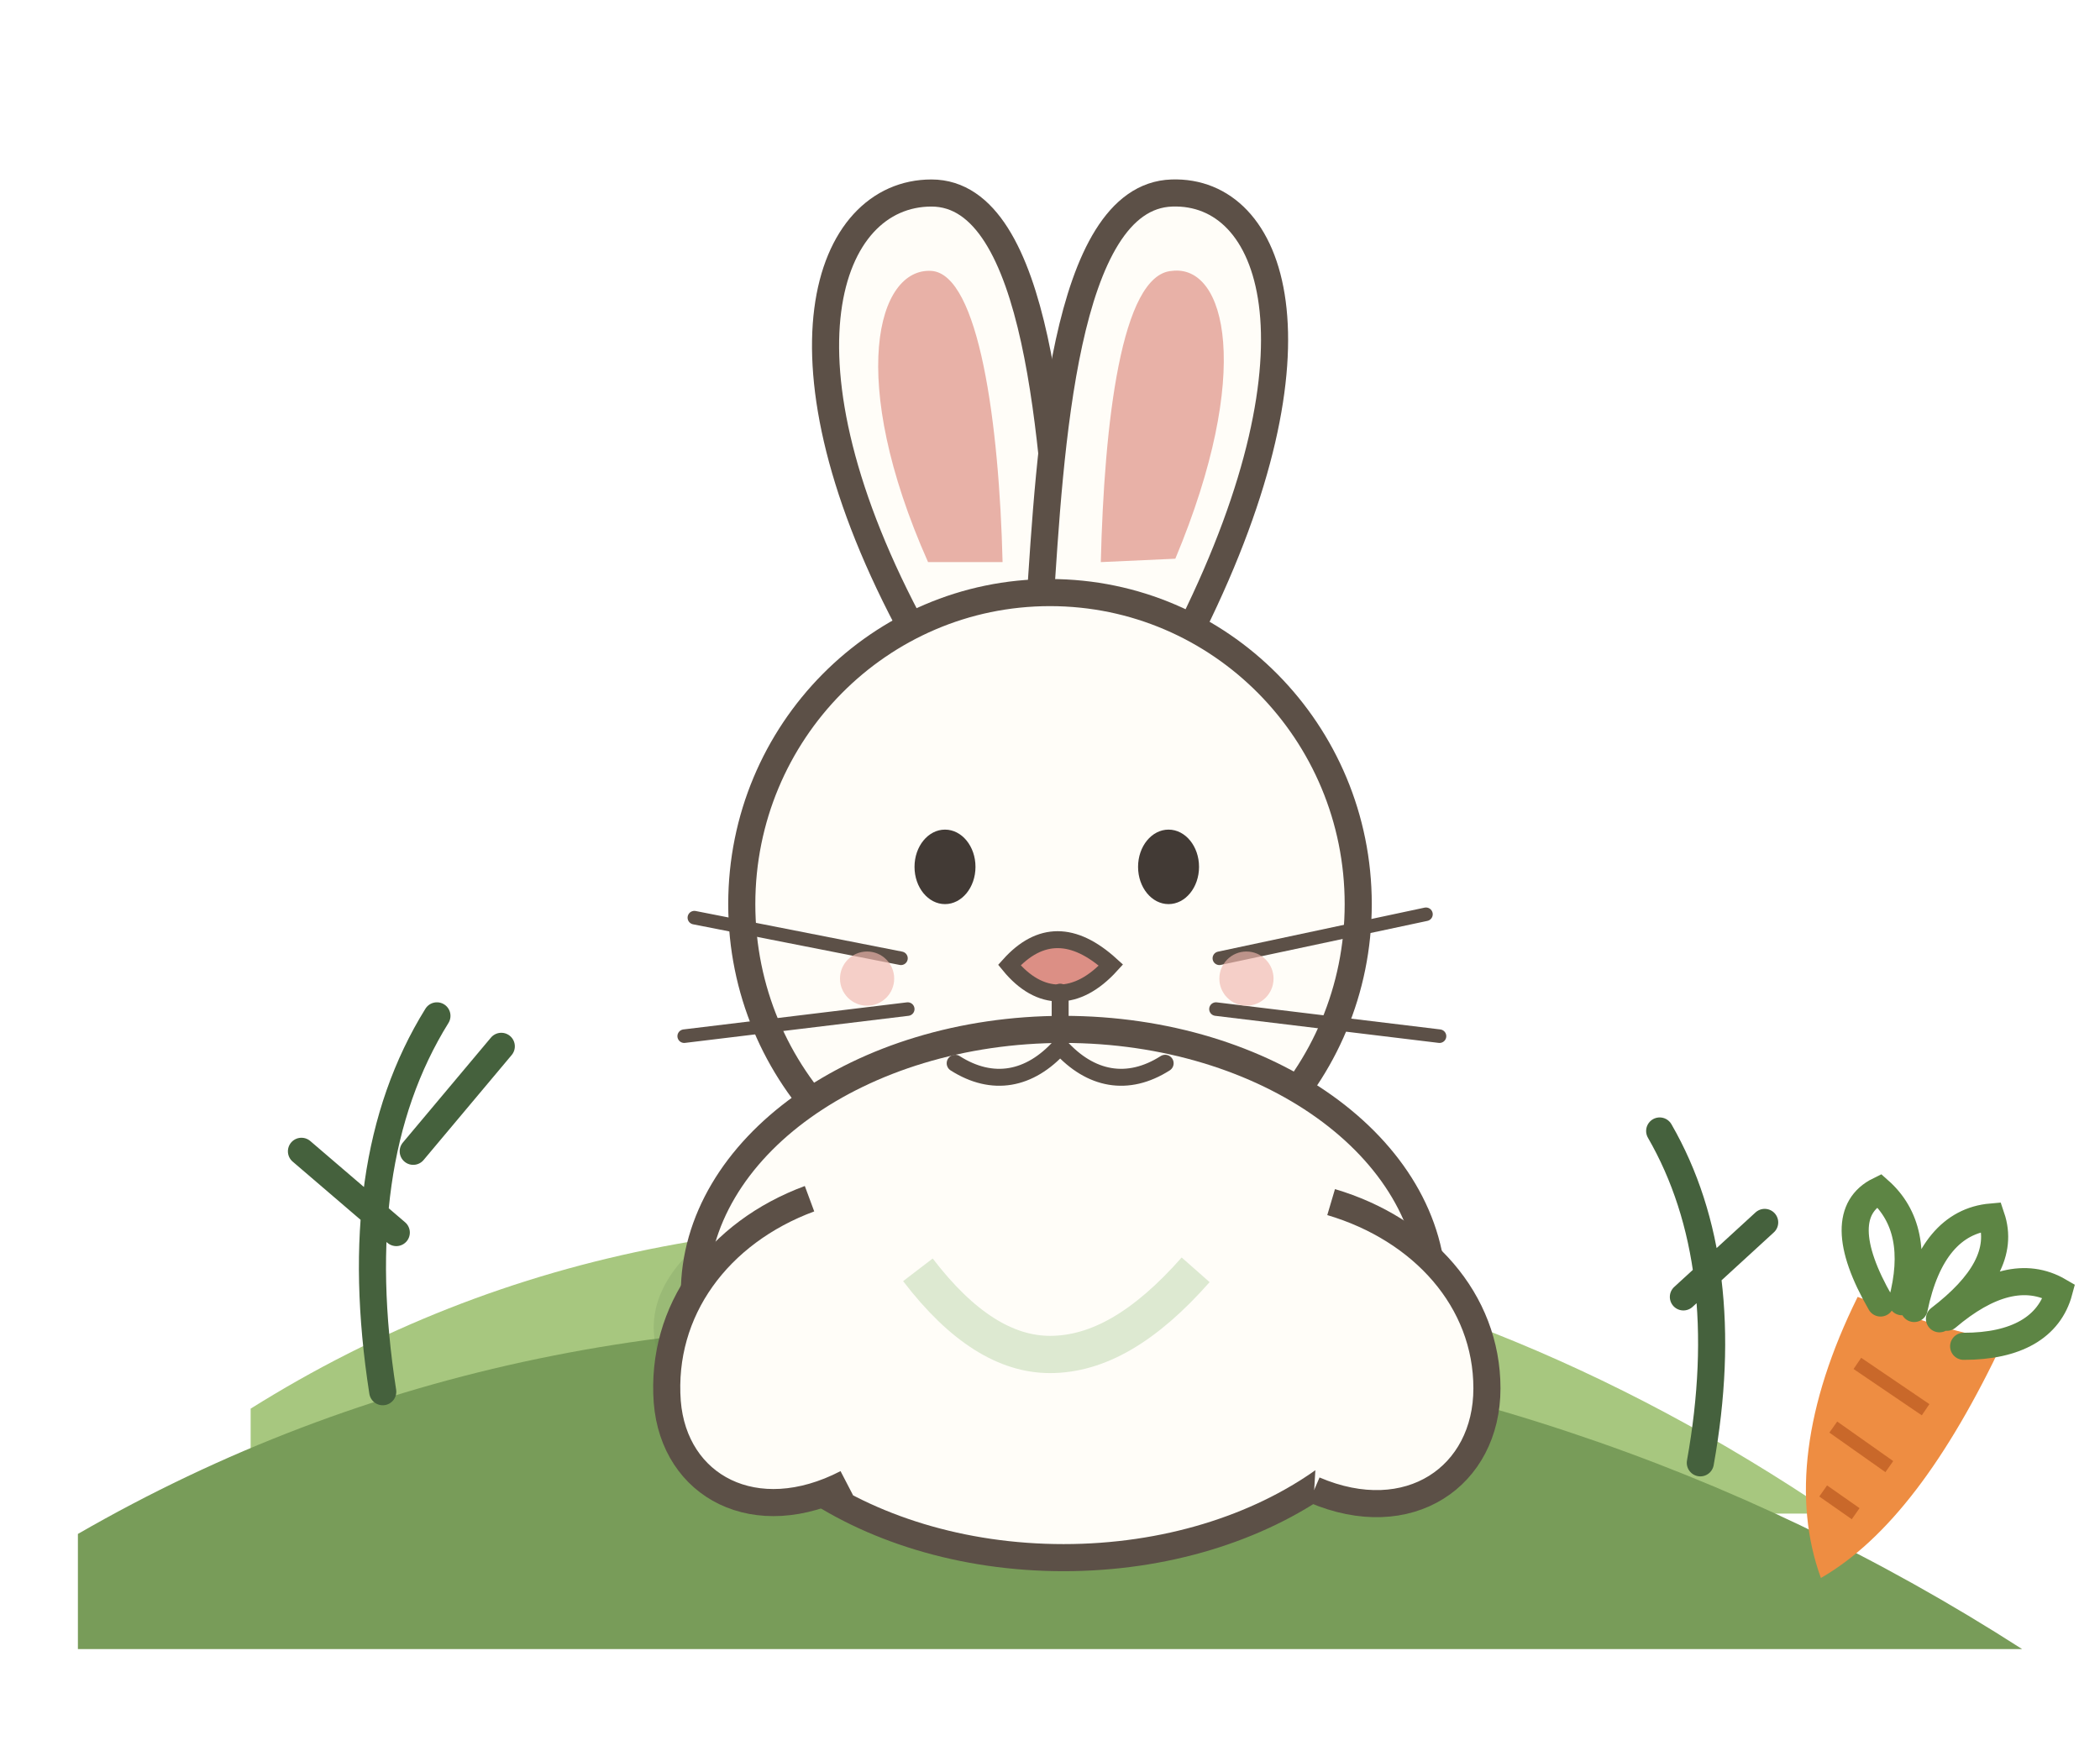
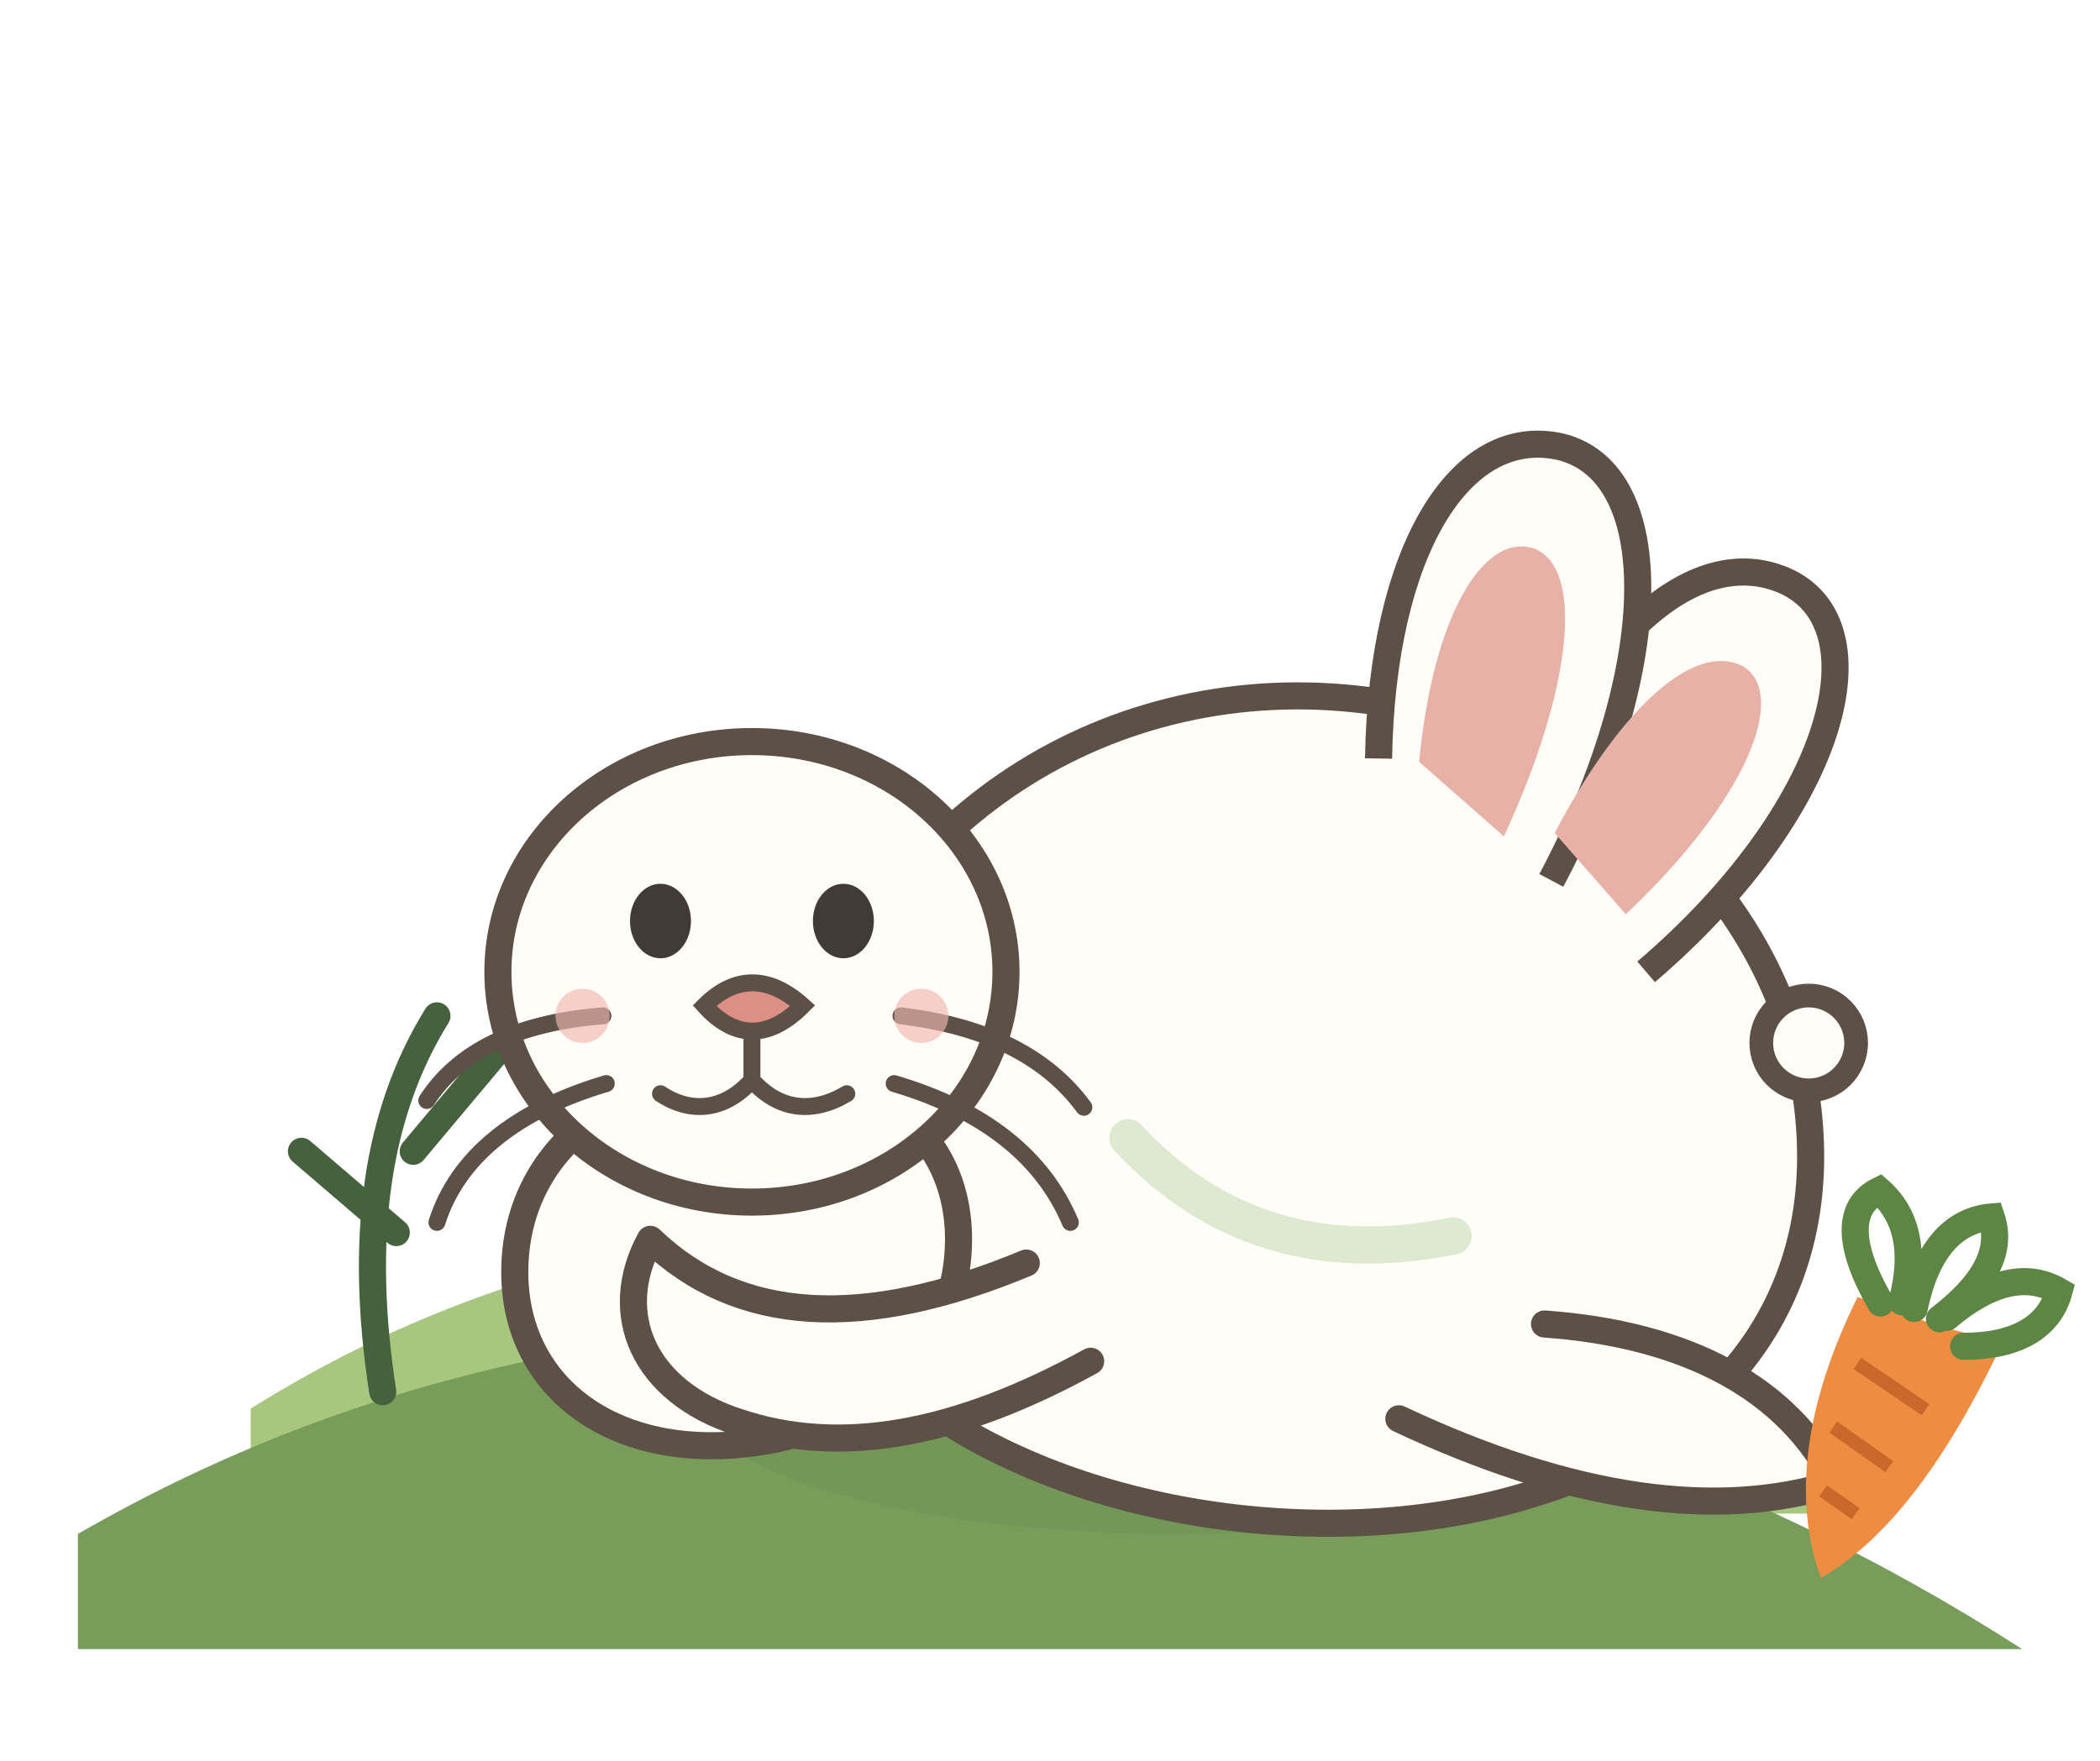
<svg xmlns="http://www.w3.org/2000/svg" viewBox="0 0 620 520">
  <g fill="none" fill-rule="evenodd">
    <path fill="#A7C77F" d="M74 416c75-47 162-64 263-50 71 10 139 37 204 81H74z" />
    <path fill="#789C59" d="M23 453c85-49 181-69 289-60 106 8 201 40 285 94H23z" />
    <g stroke="#45613D" stroke-linecap="round" stroke-width="8">
      <path d="M113 411c-7-45-2-82 16-111M117 364l-28-24M122 340l26-31M502 432c7-39 3-72-12-98M497 383l24-22" />
    </g>
-     <g transform="translate(188 53)">
-       <ellipse cx="117" cy="339" rx="112" ry="52" fill="#617F4C" opacity=".18" />
-       <path d="M82 134C38 53 56 4 87 4c32 0 36 75 39 121" fill="#FFFDF8" stroke="#5C5047" stroke-width="8" />
-       <path d="M164 132C205 49 188 3 158 4c-32 1-36 76-39 122" fill="#FFFDF8" stroke="#5C5047" stroke-width="8" />
-       <path d="M86 113C62 59 71 26 87 27c14 1 20 45 21 86" fill="#E8B1A7" />
-       <path d="M159 112c23-55 15-87-1-85-15 1-20 45-21 86" fill="#E8B1A7" />
-       <ellipse cx="122" cy="214" rx="91" ry="92" fill="#FFFDF8" stroke="#5C5047" stroke-width="8" />
-       <ellipse cx="126" cy="329" rx="109" ry="78" fill="#FFFDF8" stroke="#5C5047" stroke-width="8" />
-       <path d="M51 301c-27 10-44 33-42 60 2 25 26 38 53 24M205 302c27 8 46 29 46 55 0 26-23 42-51 30" fill="#FFFDF8" stroke="#5C5047" stroke-width="8" />
-       <ellipse cx="91" cy="203" rx="9" ry="11" fill="#423A35" />
-       <ellipse cx="157" cy="203" rx="9" ry="11" fill="#423A35" />
-       <path d="M110 232c9 11 20 11 30 0-11-10-21-10-30 0z" fill="#DC8F85" stroke="#5C5047" stroke-width="5" />
-       <path d="M125 240v16m0 0c-9 10-20 12-31 5m31-5c9 10 20 12 31 5" stroke="#5C5047" stroke-linecap="round" stroke-width="5" />
-       <path d="M78 230l-61-12m63 27l-66 8m158-23l61-13m-62 28l66 8" stroke="#5C5047" stroke-linecap="round" stroke-width="4" />
-       <circle cx="68" cy="236" r="8" fill="#F0B7AD" opacity=".65" />
-       <circle cx="180" cy="236" r="8" fill="#F0B7AD" opacity=".65" />
-       <path d="M83 322c13 17 26 25 39 25 14 0 28-8 43-25" stroke="#DDE9D1" stroke-width="11" />
+     <g transform="translate(124 82)">
+       <ellipse cx="224" cy="331" rx="142" ry="40" fill="#617F4C" opacity=".18" />
+       <path d="M120 215c30-70 105-106 181-86 58 15 99 58 108 111 9 57-21 101-80 119-57 18-132 8-179-25-44-30-53-72-30-119z" fill="#FFFDF8" stroke="#5C5047" stroke-width="8" />
+       <path d="M107 235c-46-3-78 21-79 57-1 37 32 60 77 51 33-7 54-30 54-59 0-28-20-47-52-49z" fill="#FFFDF8" stroke="#5C5047" stroke-width="8" />
+       <path d="M323 163c21-57 54-86 81-73 28 14 13 68-42 115" fill="#FFFDF8" stroke="#5C5047" stroke-width="8" />
+       <path d="M283 142c1-61 24-99 54-92 31 8 30 66-3 128" fill="#FFFDF8" stroke="#5C5047" stroke-width="8" />
+       <path d="M335 164c20-38 42-57 56-49 13 9 0 40-35 73M295 143c4-43 19-68 34-63 15 6 11 42-9 85" fill="#E8B1A7" />
+       <ellipse cx="98" cy="205" rx="75" ry="68" fill="#FFFDF8" stroke="#5C5047" stroke-width="8" />
+       <path d="M54 218c-26 2-43 11-52 25M55 238c-27 8-44 22-50 41M142 218c25 3 43 12 54 27M140 238c27 8 44 22 52 41" stroke="#5C5047" stroke-linecap="round" stroke-width="5" />
+       <ellipse cx="71" cy="190" rx="9" ry="11" fill="#423A35" />
+       <ellipse cx="125" cy="190" rx="9" ry="11" fill="#423A35" />
+       <path d="M84 215c9 10 19 10 29 0-10-9-20-9-29 0z" fill="#DC8F85" stroke="#5C5047" stroke-width="5" />
+       <path d="M98 223v14m0 0c-8 9-18 10-27 4m27-4c8 9 18 10 28 4" stroke="#5C5047" stroke-linecap="round" stroke-width="5" />
+       <circle cx="48" cy="218" r="8" fill="#F0B7AD" opacity=".65" />
+       <circle cx="148" cy="218" r="8" fill="#F0B7AD" opacity=".65" />
+       <path d="M198 320c-40 22-74 28-104 18-28-9-38-32-26-54 26 25 63 27 111 7" fill="#FFFDF8" stroke="#5C5047" stroke-linecap="round" stroke-linejoin="round" stroke-width="8" />
+       <path d="M332 309c42 3 72 19 86 47-35 11-78 5-129-19" fill="#FFFDF8" stroke="#5C5047" stroke-linecap="round" stroke-linejoin="round" stroke-width="8" />
+       <path d="M209 254c25 27 57 37 96 29" stroke="#DDE9D1" stroke-linecap="round" stroke-width="11" />
+       <circle cx="410" cy="226" r="14" fill="#FFFDF8" stroke="#5C5047" stroke-width="7" />
    </g>
    <g transform="rotate(15 -1045 2215)">
      <path fill="#EE8D42" d="M20 33c19 2 34 3 45 1-7 39-18 66-34 82-14-20-18-48-11-83z" />
      <path d="M27 33C13 19 10 8 18 1c10 5 15 15 15 30M37 32c-1-17 4-28 15-32 6 9 3 20-7 33M47 32c9-13 19-19 30-16 0 11-8 19-23 23" stroke="#5D8544" stroke-linecap="round" stroke-width="8" />
      <path d="M25 52l23 8M23 72l19 7M25 91l11 4" stroke="#C9682A" stroke-width="4" />
    </g>
  </g>
</svg>
